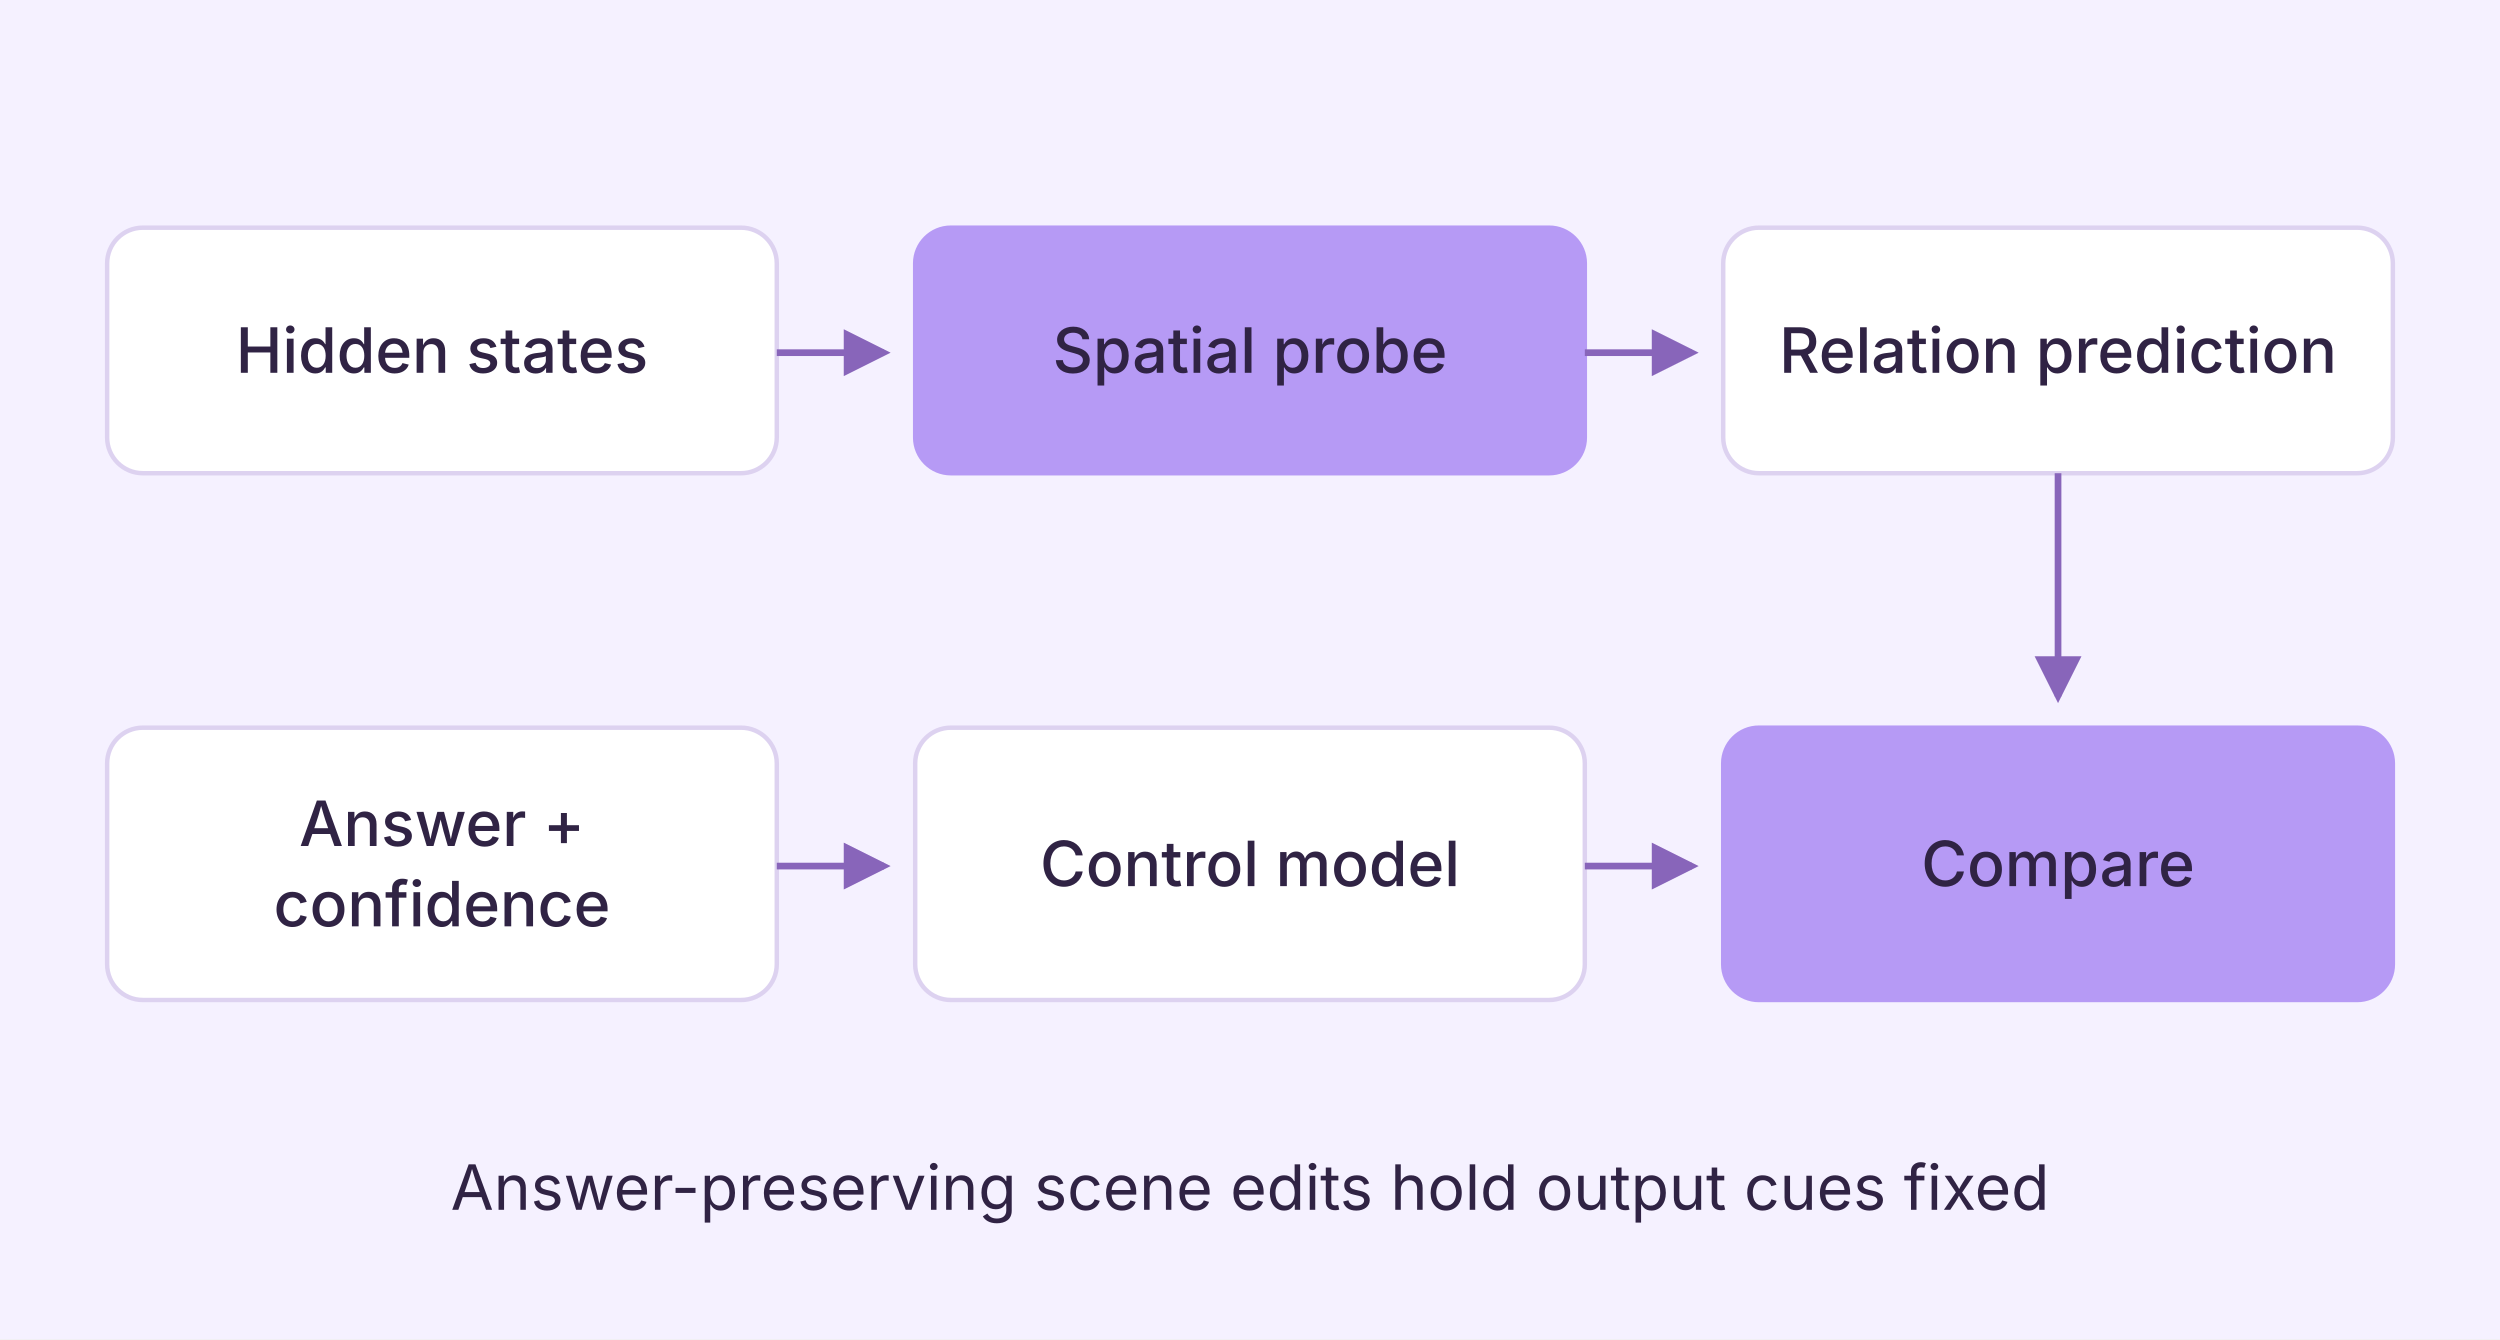
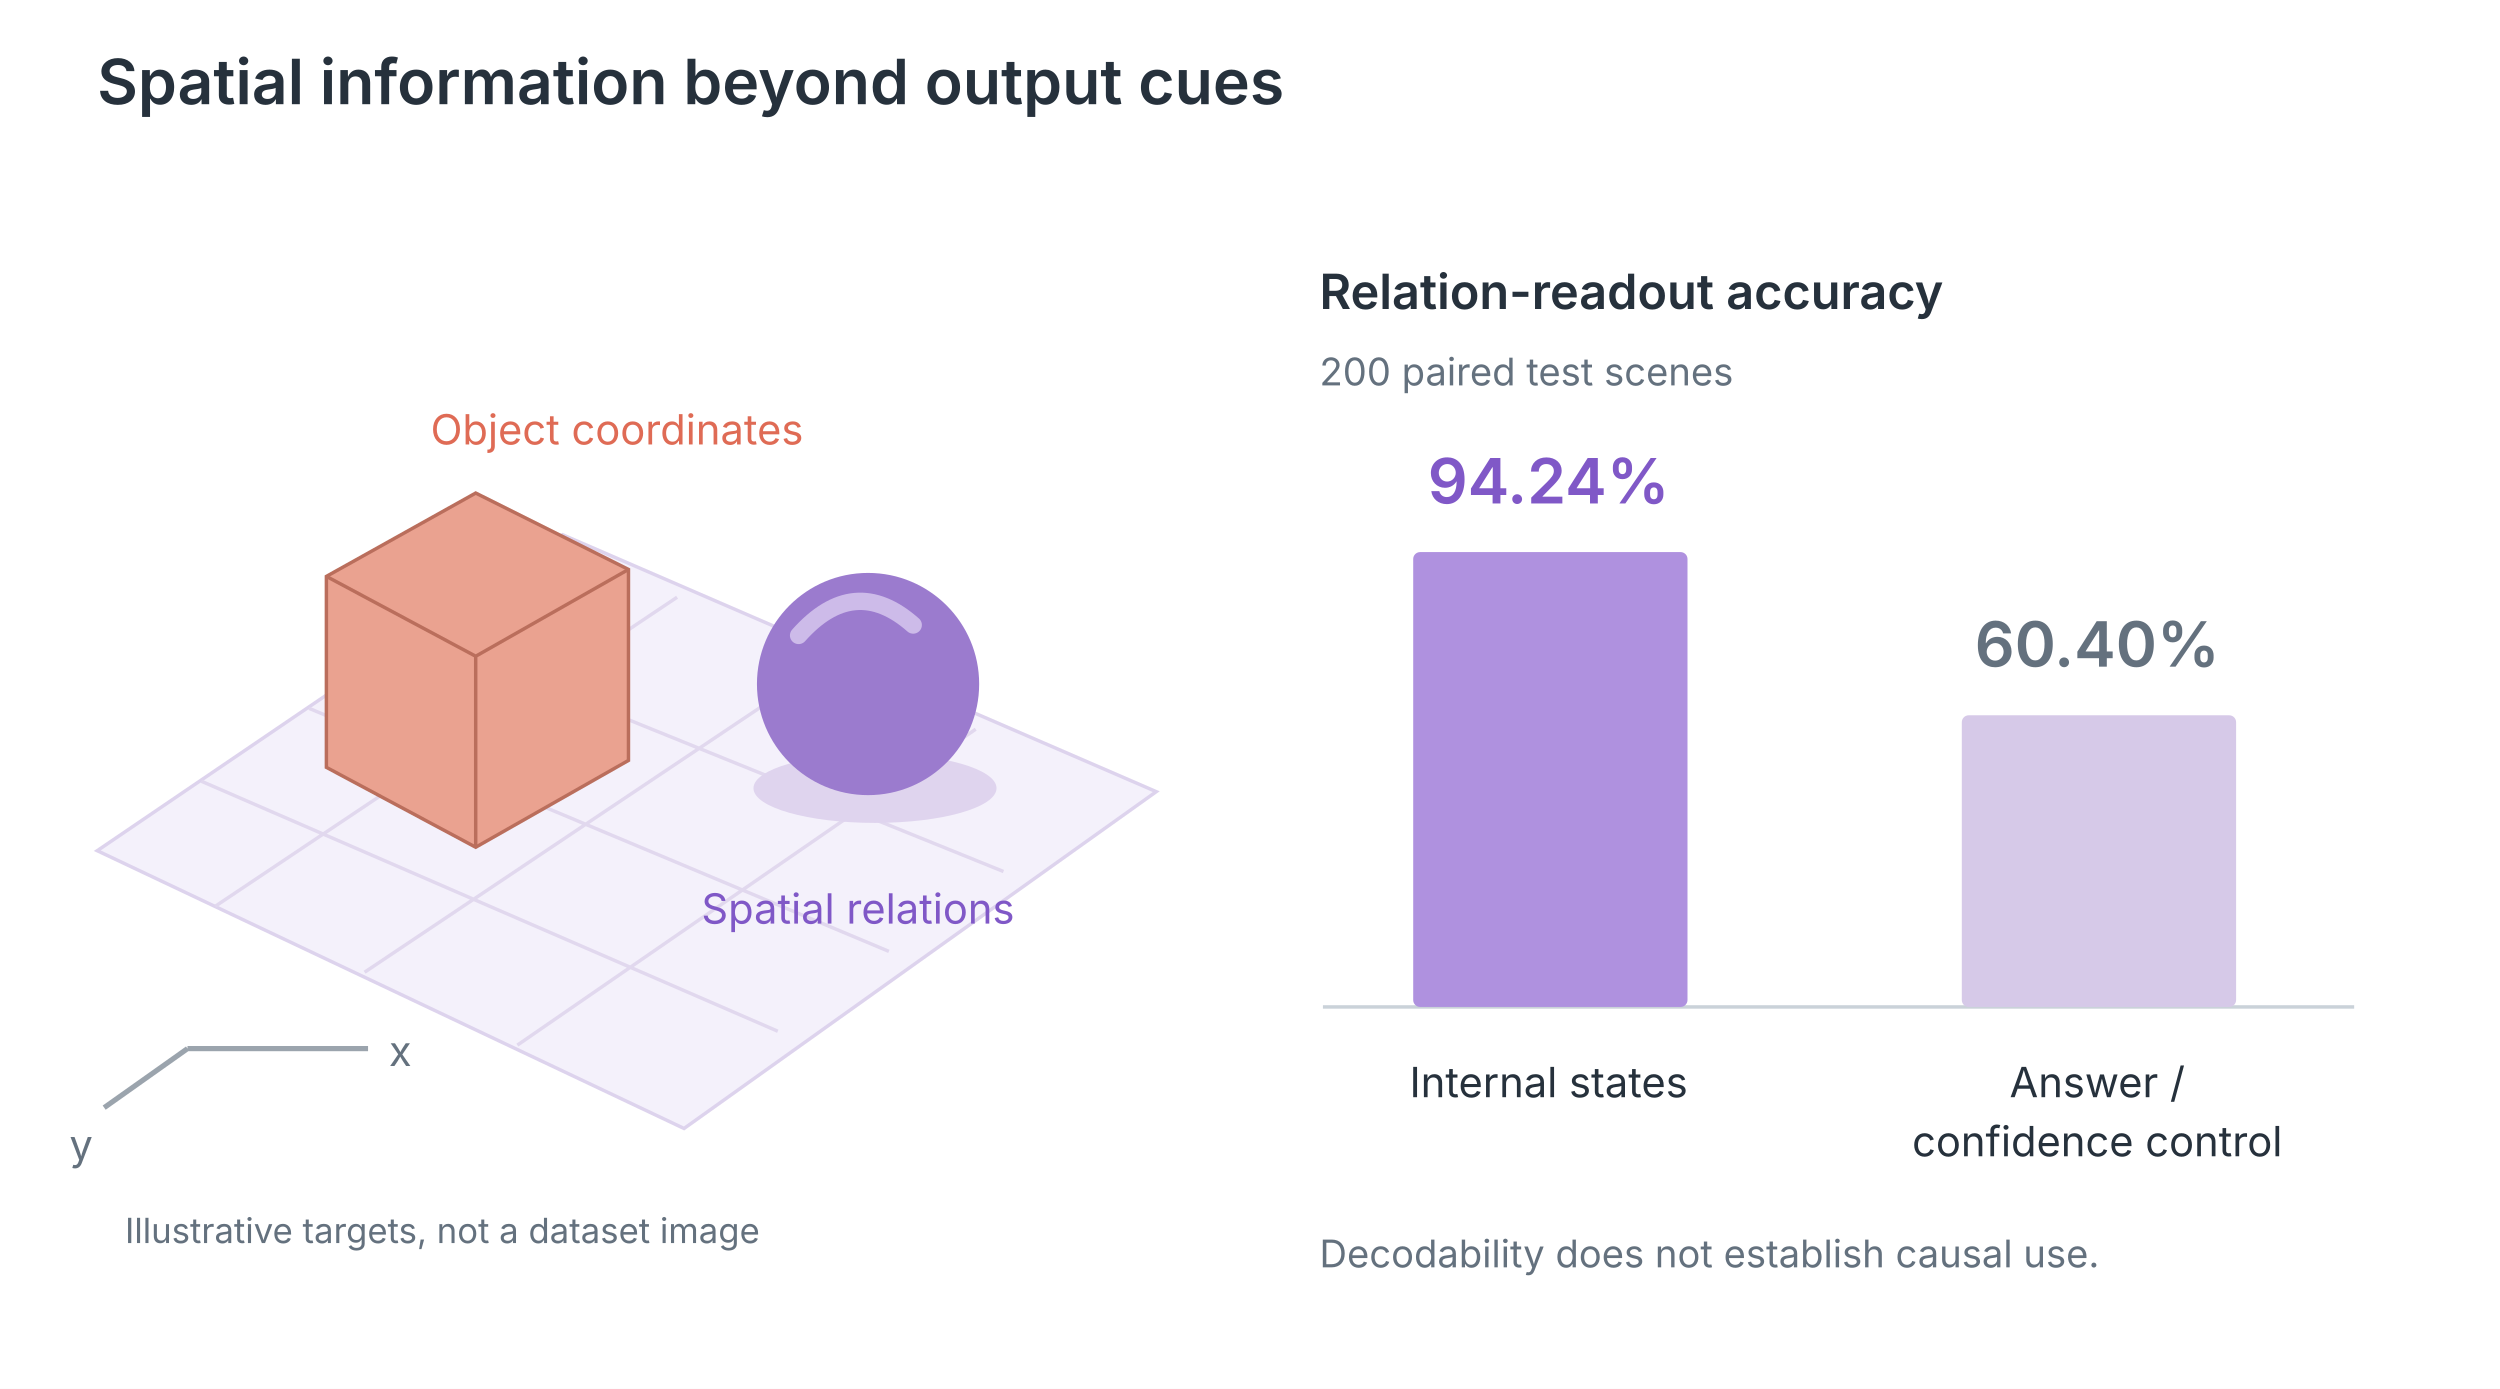
- <svg xmlns="http://www.w3.org/2000/svg" width="560" height="300" viewBox="0 0 560 300" role="img" aria-label="Spatial representation probes and answer controls">
+ <svg xmlns="http://www.w3.org/2000/svg" width="720" height="400" viewBox="0 0 720 400" role="img" aria-label="Illustrative spatial targets beside reported relation-readout accuracies">
  <defs>
-     <marker id="arrow" markerWidth="7" markerHeight="7" refX="6" refY="3.5" orient="auto">
-       <path d="M0 0L7 3.5L0 7Z" fill="#8865ba" />
+     <pattern id="hatch" width="7" height="7" patternUnits="userSpaceOnUse" patternTransform="rotate(45)">
+       <line x1="0" y1="0" x2="0" y2="7" stroke="#e9b7a5" stroke-width="2" />
+     </pattern>
+     <marker id="arrow" viewBox="0 0 10 10" refX="9" refY="5" markerWidth="5" markerHeight="5" orient="auto">
+       <path d="M0 0L10 5L0 10Z" fill="#697b88" />
    </marker>
  </defs>
-   <rect width="560" height="300" fill="#f5f1ff" />
-   <g font-family="Inter,ui-sans-serif,system-ui,sans-serif" fill="#302344" font-size="14">
-     <rect x="24" y="51" width="150" height="55" rx="8" fill="#ffffff" stroke="#ddd2f0" />
-     <text x="99.0" y="83.5" text-anchor="middle" font-size="14" font-weight="500" fill="#302344">Hidden states</text>
-     <rect x="205" y="51" width="150" height="55" rx="8" fill="#b69af5" stroke="#b69af5" />
-     <text x="280.0" y="83.5" text-anchor="middle" font-size="14" font-weight="500" fill="#302344">Spatial probe</text>
-     <rect x="386" y="51" width="150" height="55" rx="8" fill="#ffffff" stroke="#ddd2f0" />
-     <text x="461.0" y="83.5" text-anchor="middle" font-size="14" font-weight="500" fill="#302344">Relation prediction</text>
-     <path d="M174 79H198" fill="none" stroke="#8865ba" stroke-width="1.5" marker-end="url(#arrow)" />
-     <path d="M355 79H379" fill="none" stroke="#8865ba" stroke-width="1.5" marker-end="url(#arrow)" />
-     <rect x="24" y="163" width="150" height="61" rx="8" fill="#ffffff" stroke="#ddd2f0" />
-     <text x="99.0" y="189.5" text-anchor="middle" font-size="14" font-weight="500" fill="#302344">Answer +</text>
-     <text x="99.0" y="207.5" text-anchor="middle" font-size="14" font-weight="500" fill="#302344">confidence</text>
-     <rect x="205" y="163" width="150" height="61" rx="8" fill="#ffffff" stroke="#ddd2f0" />
-     <text x="280.0" y="198.5" text-anchor="middle" font-size="14" font-weight="500" fill="#302344">Control model</text>
-     <rect x="386" y="163" width="150" height="61" rx="8" fill="#b69af5" stroke="#b69af5" />
-     <text x="461.0" y="198.5" text-anchor="middle" font-size="14" font-weight="500" fill="#302344">Compare</text>
-     <path d="M174 194H198" fill="none" stroke="#8865ba" stroke-width="1.5" marker-end="url(#arrow)" />
-     <path d="M355 194H379" fill="none" stroke="#8865ba" stroke-width="1.5" marker-end="url(#arrow)" />
-     <path d="M461 106V156" fill="none" stroke="#8865ba" stroke-width="1.5" marker-end="url(#arrow)" />
-     <text x="280" y="271" text-anchor="middle" font-size="14" font-weight="400" fill="#302344">Answer-preserving scene edits hold output cues fixed</text>
+   <rect width="720" height="400" fill="#fff" />
+   <g font-family="Inter,system-ui,sans-serif" fill="#26313c">
+     <text x="28" y="30" font-size="18" font-weight="600" fill="#26313c" text-anchor="start">Spatial information beyond output cues</text>
+     <path d="M28 245L162 154L333 228L197 325Z" fill="#f4f1fb" stroke="#ddd3ed" />
+     <path d="M58 225L224 297M89 204L256 274M121 183L289 251M62 261L195 172M105 280L238 191M149 301L281 210" stroke="#e1d8ee" />
+     <path d="M94 221L94 166L137 142L181 164L181 219L137 244Z" fill="#eaa290" stroke="#ba6e5c" />
+     <path d="M94 166L137 189L181 164M137 189V244" fill="none" stroke="#ba6e5c" />
+     <ellipse cx="252" cy="227" rx="35" ry="10" fill="#dfd4ee" />
+     <circle cx="250" cy="197" r="32" fill="#9b7bce" />
+     <path d="M230 183Q246 165 263 180" fill="none" stroke="#cdbbe9" stroke-width="5" stroke-linecap="round" />
+     <path d="M54 302H106M54 302L30 319" fill="none" stroke="#9ba4ad" stroke-width="1.5" />
+     <text x="112" y="307" font-size="12" font-weight="400" fill="#64717e" text-anchor="start">x</text>
+     <text x="20" y="334" font-size="12" font-weight="400" fill="#64717e" text-anchor="start">y</text>
+     <text x="124" y="128" font-size="12" font-weight="400" fill="#df6b55" text-anchor="start">Object coordinates</text>
+     <text x="202" y="266" font-size="12" font-weight="400" fill="#8058c7" text-anchor="start">Spatial relations</text>
+     <text x="36" y="358" font-size="10" font-weight="400" fill="#64717e" text-anchor="start">Illustrative targets, not a dataset image</text>
+     <text x="380" y="89" font-size="14" font-weight="600" fill="#26313c" text-anchor="start">Relation-readout accuracy</text>
+     <text x="380" y="111" font-size="11" font-weight="400" fill="#64717e" text-anchor="start">200 paired test scenes</text>
+     <path d="M381 290H678" stroke="#cad2d9" />
+     <rect x="407" y="159" width="79" height="131" rx="2" fill="#af91df" />
+     <rect x="565" y="206" width="79" height="84" rx="2" fill="#d6c9e8" />
+     <text x="446" y="145" font-size="18" font-weight="600" fill="#8058c7" text-anchor="middle">94.24%</text>
+     <text x="604" y="192" font-size="18" font-weight="600" fill="#64717e" text-anchor="middle">60.40%</text>
+     <text x="446" y="316" font-size="12" font-weight="400" fill="#26313c" text-anchor="middle">Internal states</text>
+     <text x="604" y="316" font-size="12" font-weight="400" fill="#26313c" text-anchor="middle">Answer /</text>
+     <text x="604" y="333" font-size="12" font-weight="400" fill="#26313c" text-anchor="middle">confidence control</text>
+     <text x="380" y="365" font-size="11" font-weight="400" fill="#64717e" text-anchor="start">Decodability does not establish causal use.</text>
  </g>
</svg>
